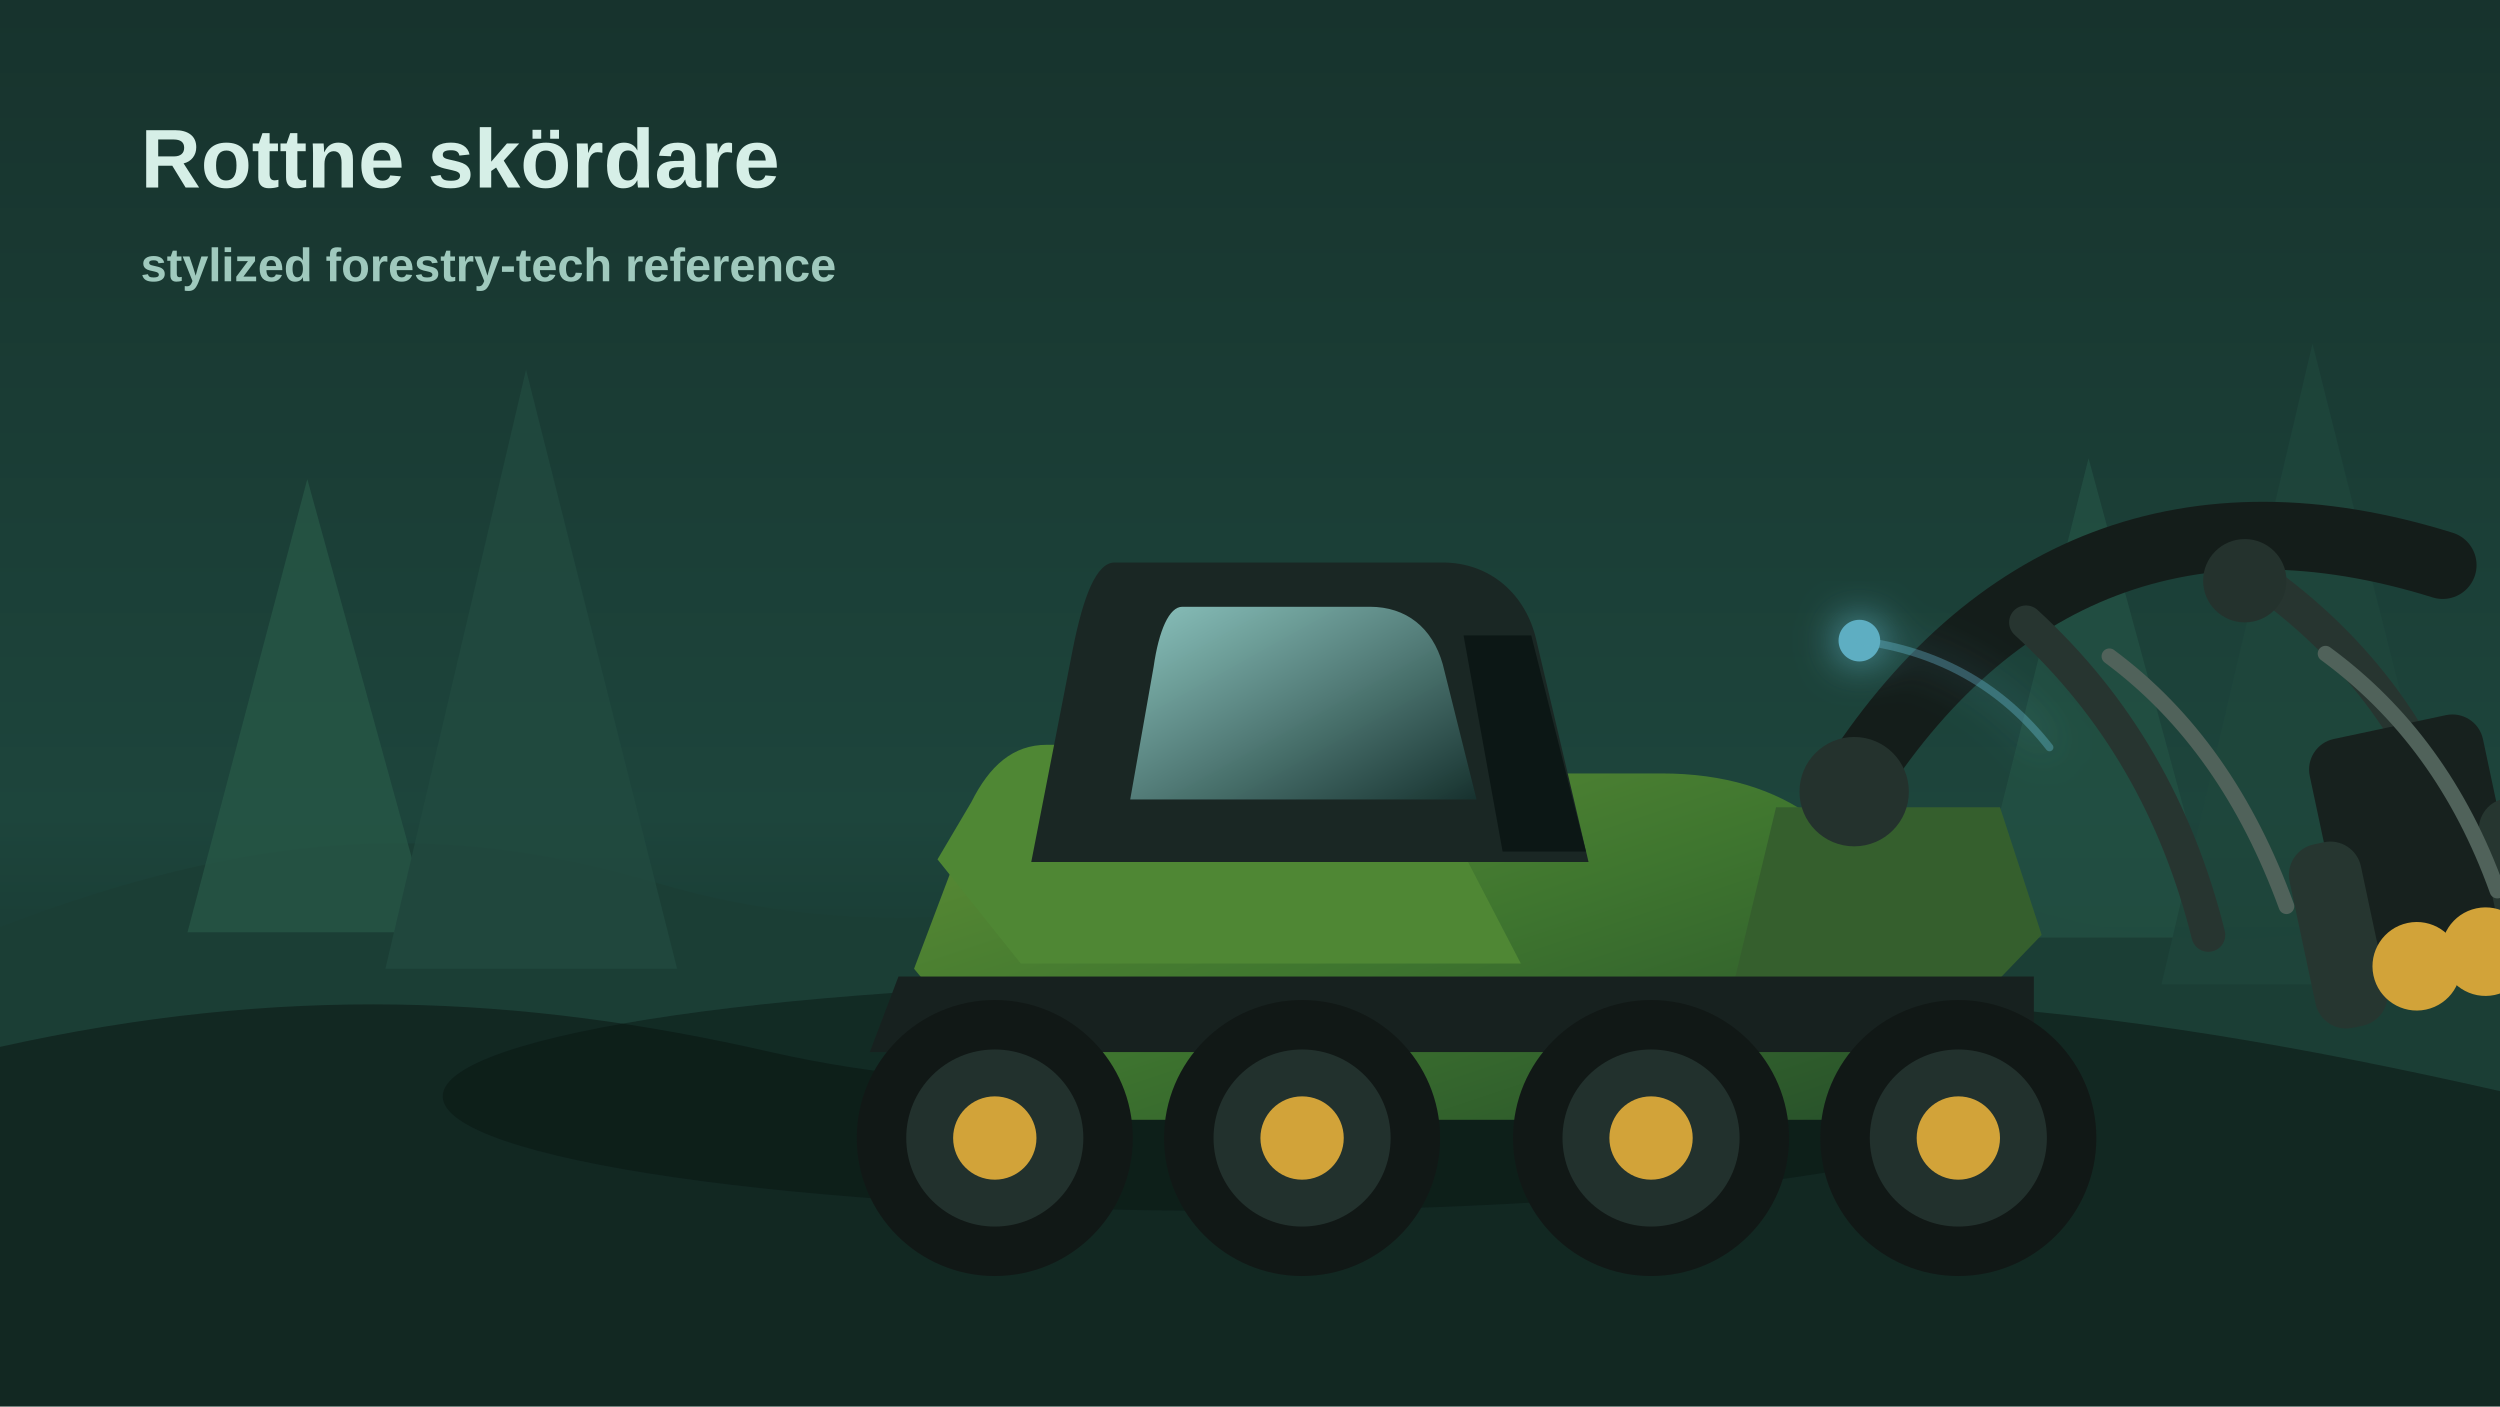
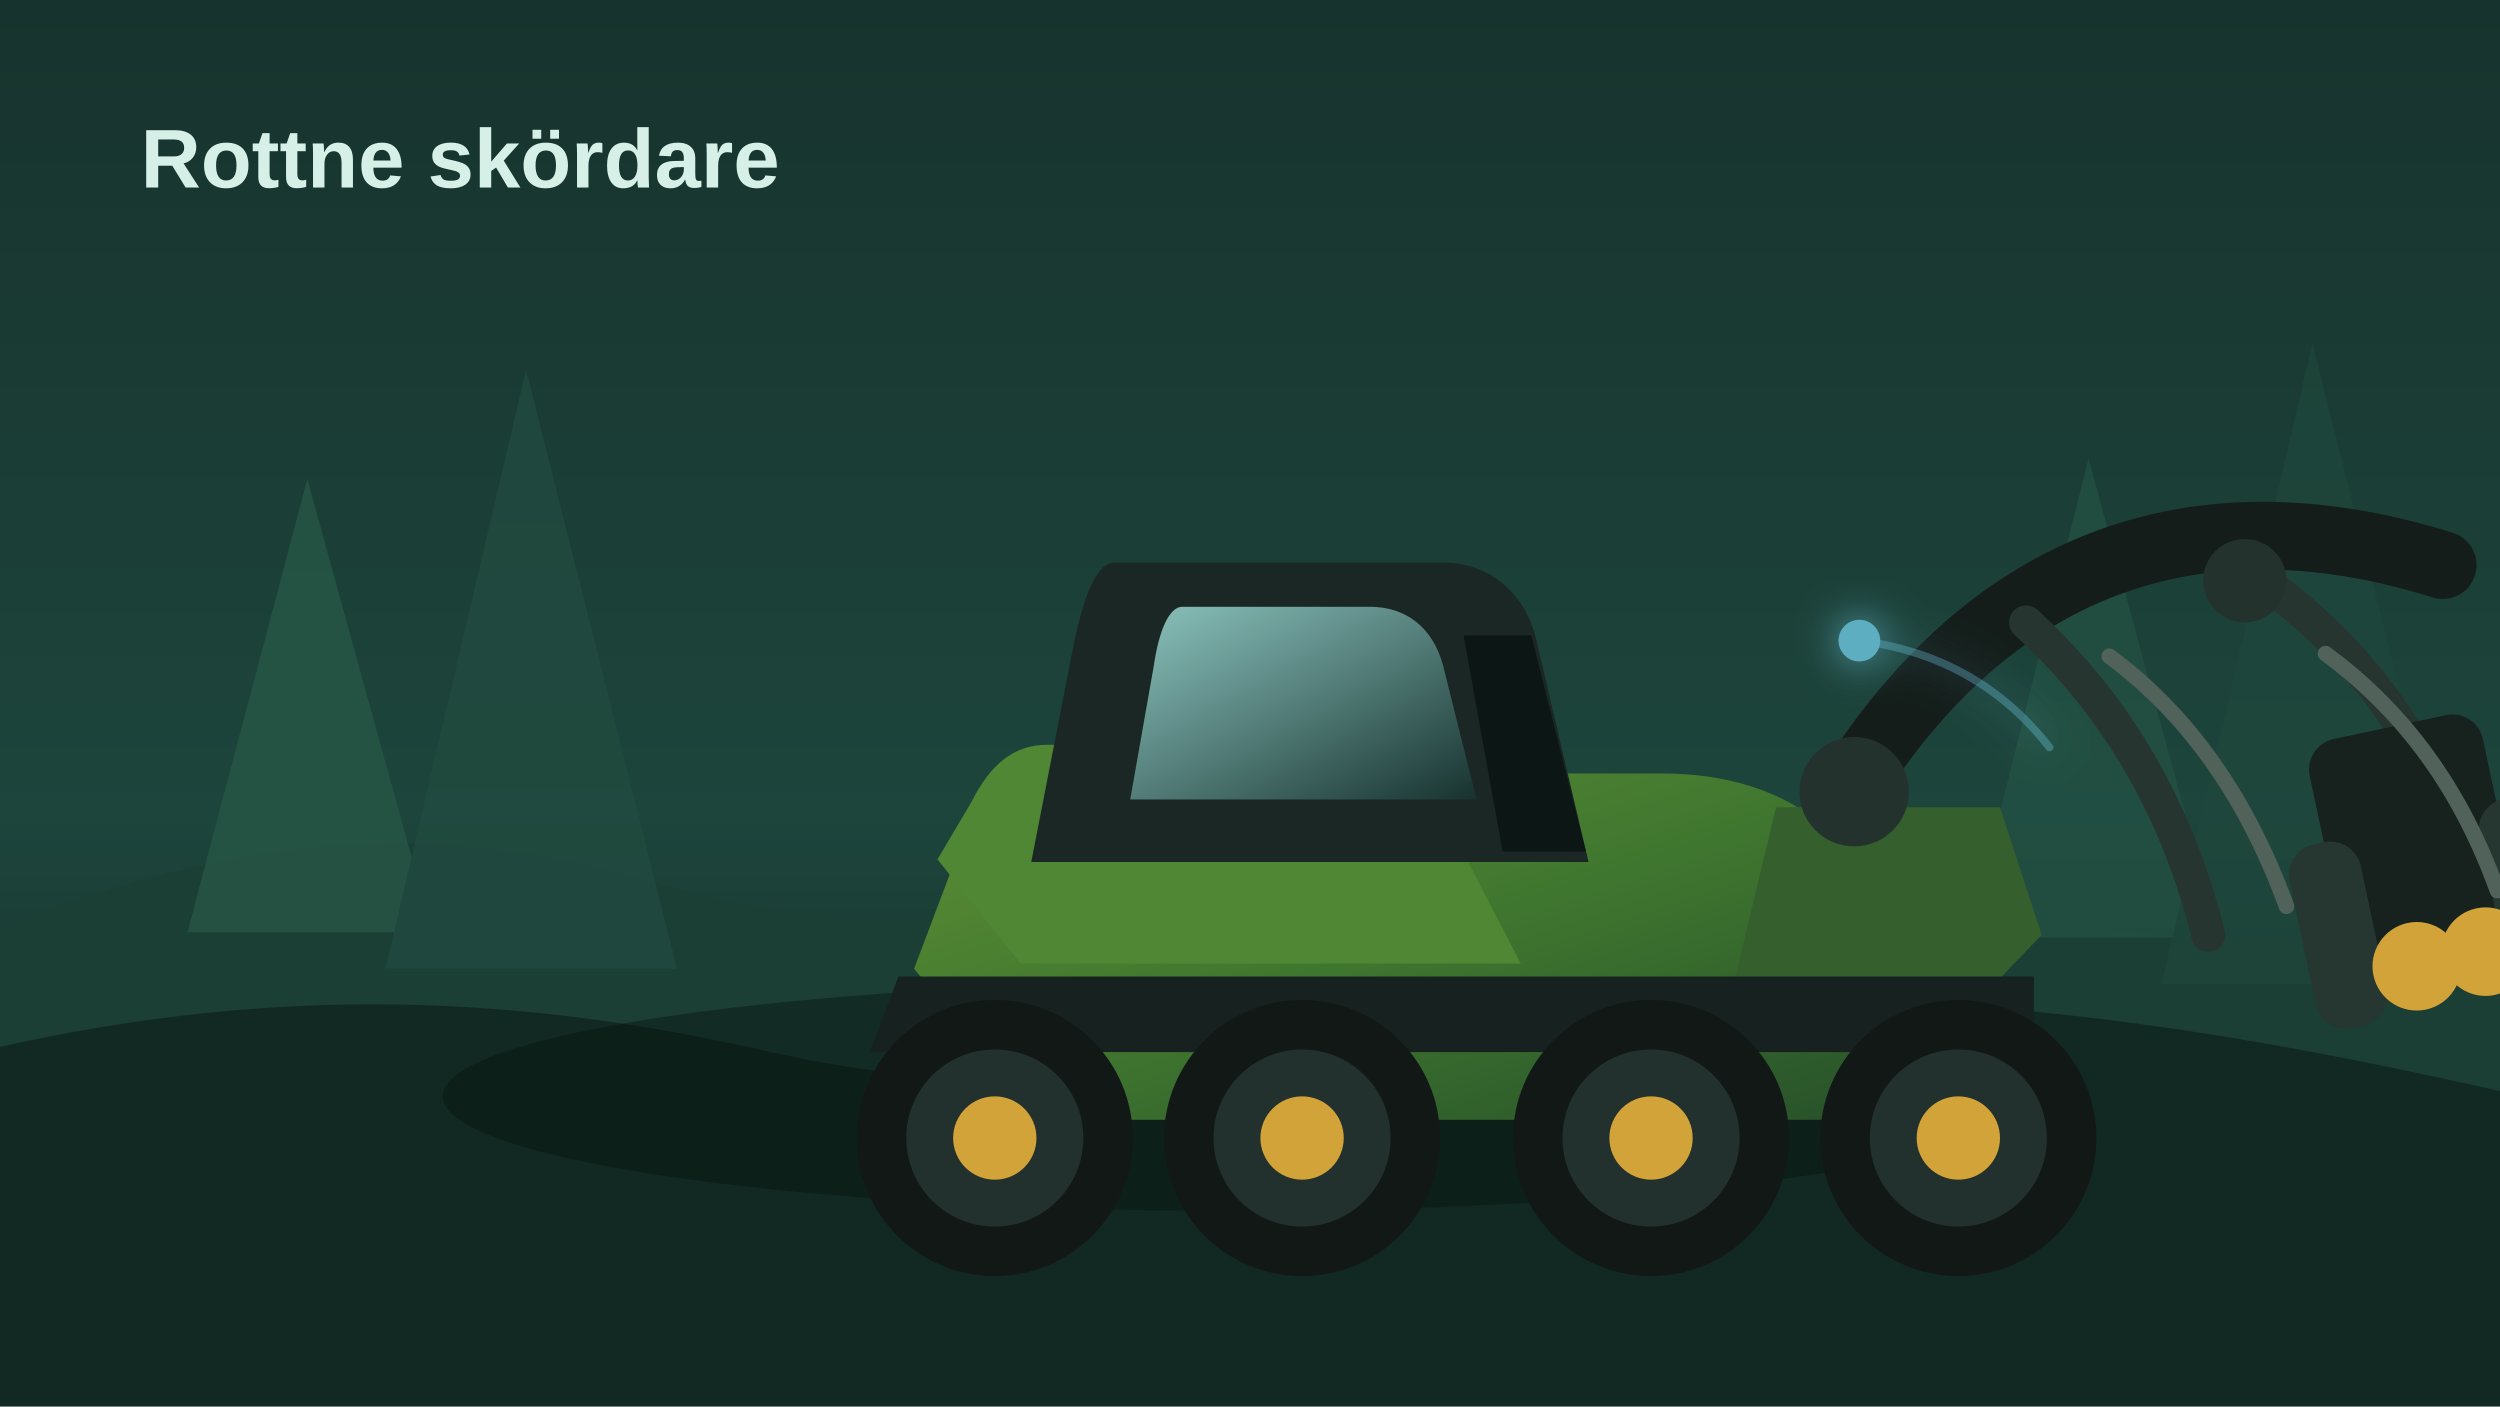
<svg xmlns="http://www.w3.org/2000/svg" viewBox="0 0 960 540" role="img" aria-labelledby="title desc">
  <defs>
    <linearGradient id="sky" x1="0" y1="0" x2="0" y2="1">
      <stop offset="0" stop-color="#17332d" />
      <stop offset="0.58" stop-color="#1d453c" />
      <stop offset="1" stop-color="#10231f" />
    </linearGradient>
    <linearGradient id="machine" x1="0" y1="0" x2="1" y2="1">
      <stop offset="0" stop-color="#5f8f35" />
      <stop offset="0.48" stop-color="#3f762f" />
      <stop offset="1" stop-color="#264f2a" />
    </linearGradient>
    <linearGradient id="glass" x1="0" y1="0" x2="1" y2="1">
      <stop offset="0" stop-color="#9ddbd5" stop-opacity="0.86" />
      <stop offset="1" stop-color="#16322f" stop-opacity="0.94" />
    </linearGradient>
    <filter id="softGlow" x="-30%" y="-30%" width="160%" height="160%">
      <feGaussianBlur stdDeviation="8" result="blur" />
      <feMerge>
        <feMergeNode in="blur" />
        <feMergeNode in="SourceGraphic" />
      </feMerge>
    </filter>
  </defs>
  <rect width="960" height="540" fill="url(#sky)" />
  <path d="M0 356c94-36 168-42 252-17 78 23 148 14 238-9 106-28 198-9 282 17 74 23 128 15 188-10v203H0Z" fill="#1b3e35" />
  <path d="M0 402c108-24 200-20 296 2 84 19 164 12 252-5 134-27 258-15 412 20v121H0Z" fill="#122822" />
  <g opacity="0.72">
    <path d="M72 358 118 184l48 174Z" fill="#275947" />
    <path d="M148 372 202 142l58 230Z" fill="#214b40" />
    <path d="M756 360 802 176l50 184Z" fill="#235244" />
    <path d="M830 378 888 132l62 246Z" fill="#1e463c" />
  </g>
  <ellipse cx="474" cy="421" rx="304" ry="44" fill="#071310" opacity="0.46" />
  <g transform="translate(168 122)">
    <path d="M248 175h222c48 0 78 24 91 66l21 67H231l-48-58 17-45c8-20 26-30 48-30Z" fill="url(#machine)" />
    <path d="M234 164h103c25 0 42 13 53 34l26 50H224l-32-40 13-22c7-14 16-22 29-22Z" fill="#4f8734" />
    <path d="M260 94h126c18 0 32 12 36 30l20 85H228l16-82c4-20 9-33 16-33Z" fill="#1a2724" />
    <path d="M286 111h72c14 0 24 8 28 22l13 52H266l9-51c2-14 6-23 11-23Z" fill="url(#glass)" />
    <path d="M394 122h26l21 83h-32Z" fill="#0c1715" />
    <path d="M514 188h86l16 49-25 26h-95Z" fill="#355f2d" />
    <path d="M177 253h436v29H166Z" fill="#17211f" />
    <g fill="#111816">
      <circle cx="214" cy="315" r="53" />
      <circle cx="332" cy="315" r="53" />
      <circle cx="466" cy="315" r="53" />
      <circle cx="584" cy="315" r="53" />
    </g>
    <g fill="#22312d">
      <circle cx="214" cy="315" r="34" />
      <circle cx="332" cy="315" r="34" />
      <circle cx="466" cy="315" r="34" />
      <circle cx="584" cy="315" r="34" />
    </g>
    <g fill="#d2a339">
      <circle cx="214" cy="315" r="16" />
      <circle cx="332" cy="315" r="16" />
      <circle cx="466" cy="315" r="16" />
      <circle cx="584" cy="315" r="16" />
    </g>
    <path d="M542 181c54-86 132-116 228-86" fill="none" stroke="#141d1a" stroke-width="26" stroke-linecap="round" />
    <path d="M610 117c35 32 58 72 70 120" fill="none" stroke="#273530" stroke-width="13" stroke-linecap="round" />
    <path d="M698 99c40 28 67 65 80 111" fill="none" stroke="#273530" stroke-width="13" stroke-linecap="round" />
    <circle cx="544" cy="182" r="21" fill="#24322d" />
    <circle cx="694" cy="101" r="16" fill="#24322d" />
    <g transform="translate(748 178) rotate(-12)">
      <rect x="-28" y="-20" width="68" height="100" rx="12" fill="#17211e" />
      <rect x="-44" y="18" width="28" height="72" rx="12" fill="#263630" />
      <rect x="31" y="16" width="28" height="74" rx="12" fill="#263630" />
      <circle cx="-3" cy="72" r="17" fill="#d2a339" />
      <circle cx="24" cy="72" r="17" fill="#d2a339" />
    </g>
    <path d="M642 130c31 23 53 55 68 96" fill="none" stroke="#50625a" stroke-width="6" stroke-linecap="round" />
    <path d="M725 129c30 22 52 52 66 91" fill="none" stroke="#50625a" stroke-width="6" stroke-linecap="round" />
  </g>
  <g filter="url(#softGlow)" opacity="0.72">
    <circle cx="714" cy="246" r="8" fill="#77d8f7" />
    <path d="M714 246c31 4 55 18 73 41" fill="none" stroke="#77d8f7" stroke-width="3" stroke-linecap="round" opacity="0.42" />
  </g>
  <text x="54" y="72" fill="#d6efe7" font-family="Verdana, Arial, sans-serif" font-size="32" font-weight="700">Rottne skördare</text>
-   <text x="54" y="108" fill="#9fc9bd" font-family="Verdana, Arial, sans-serif" font-size="18" font-weight="600">stylized forestry-tech reference</text>
</svg>
